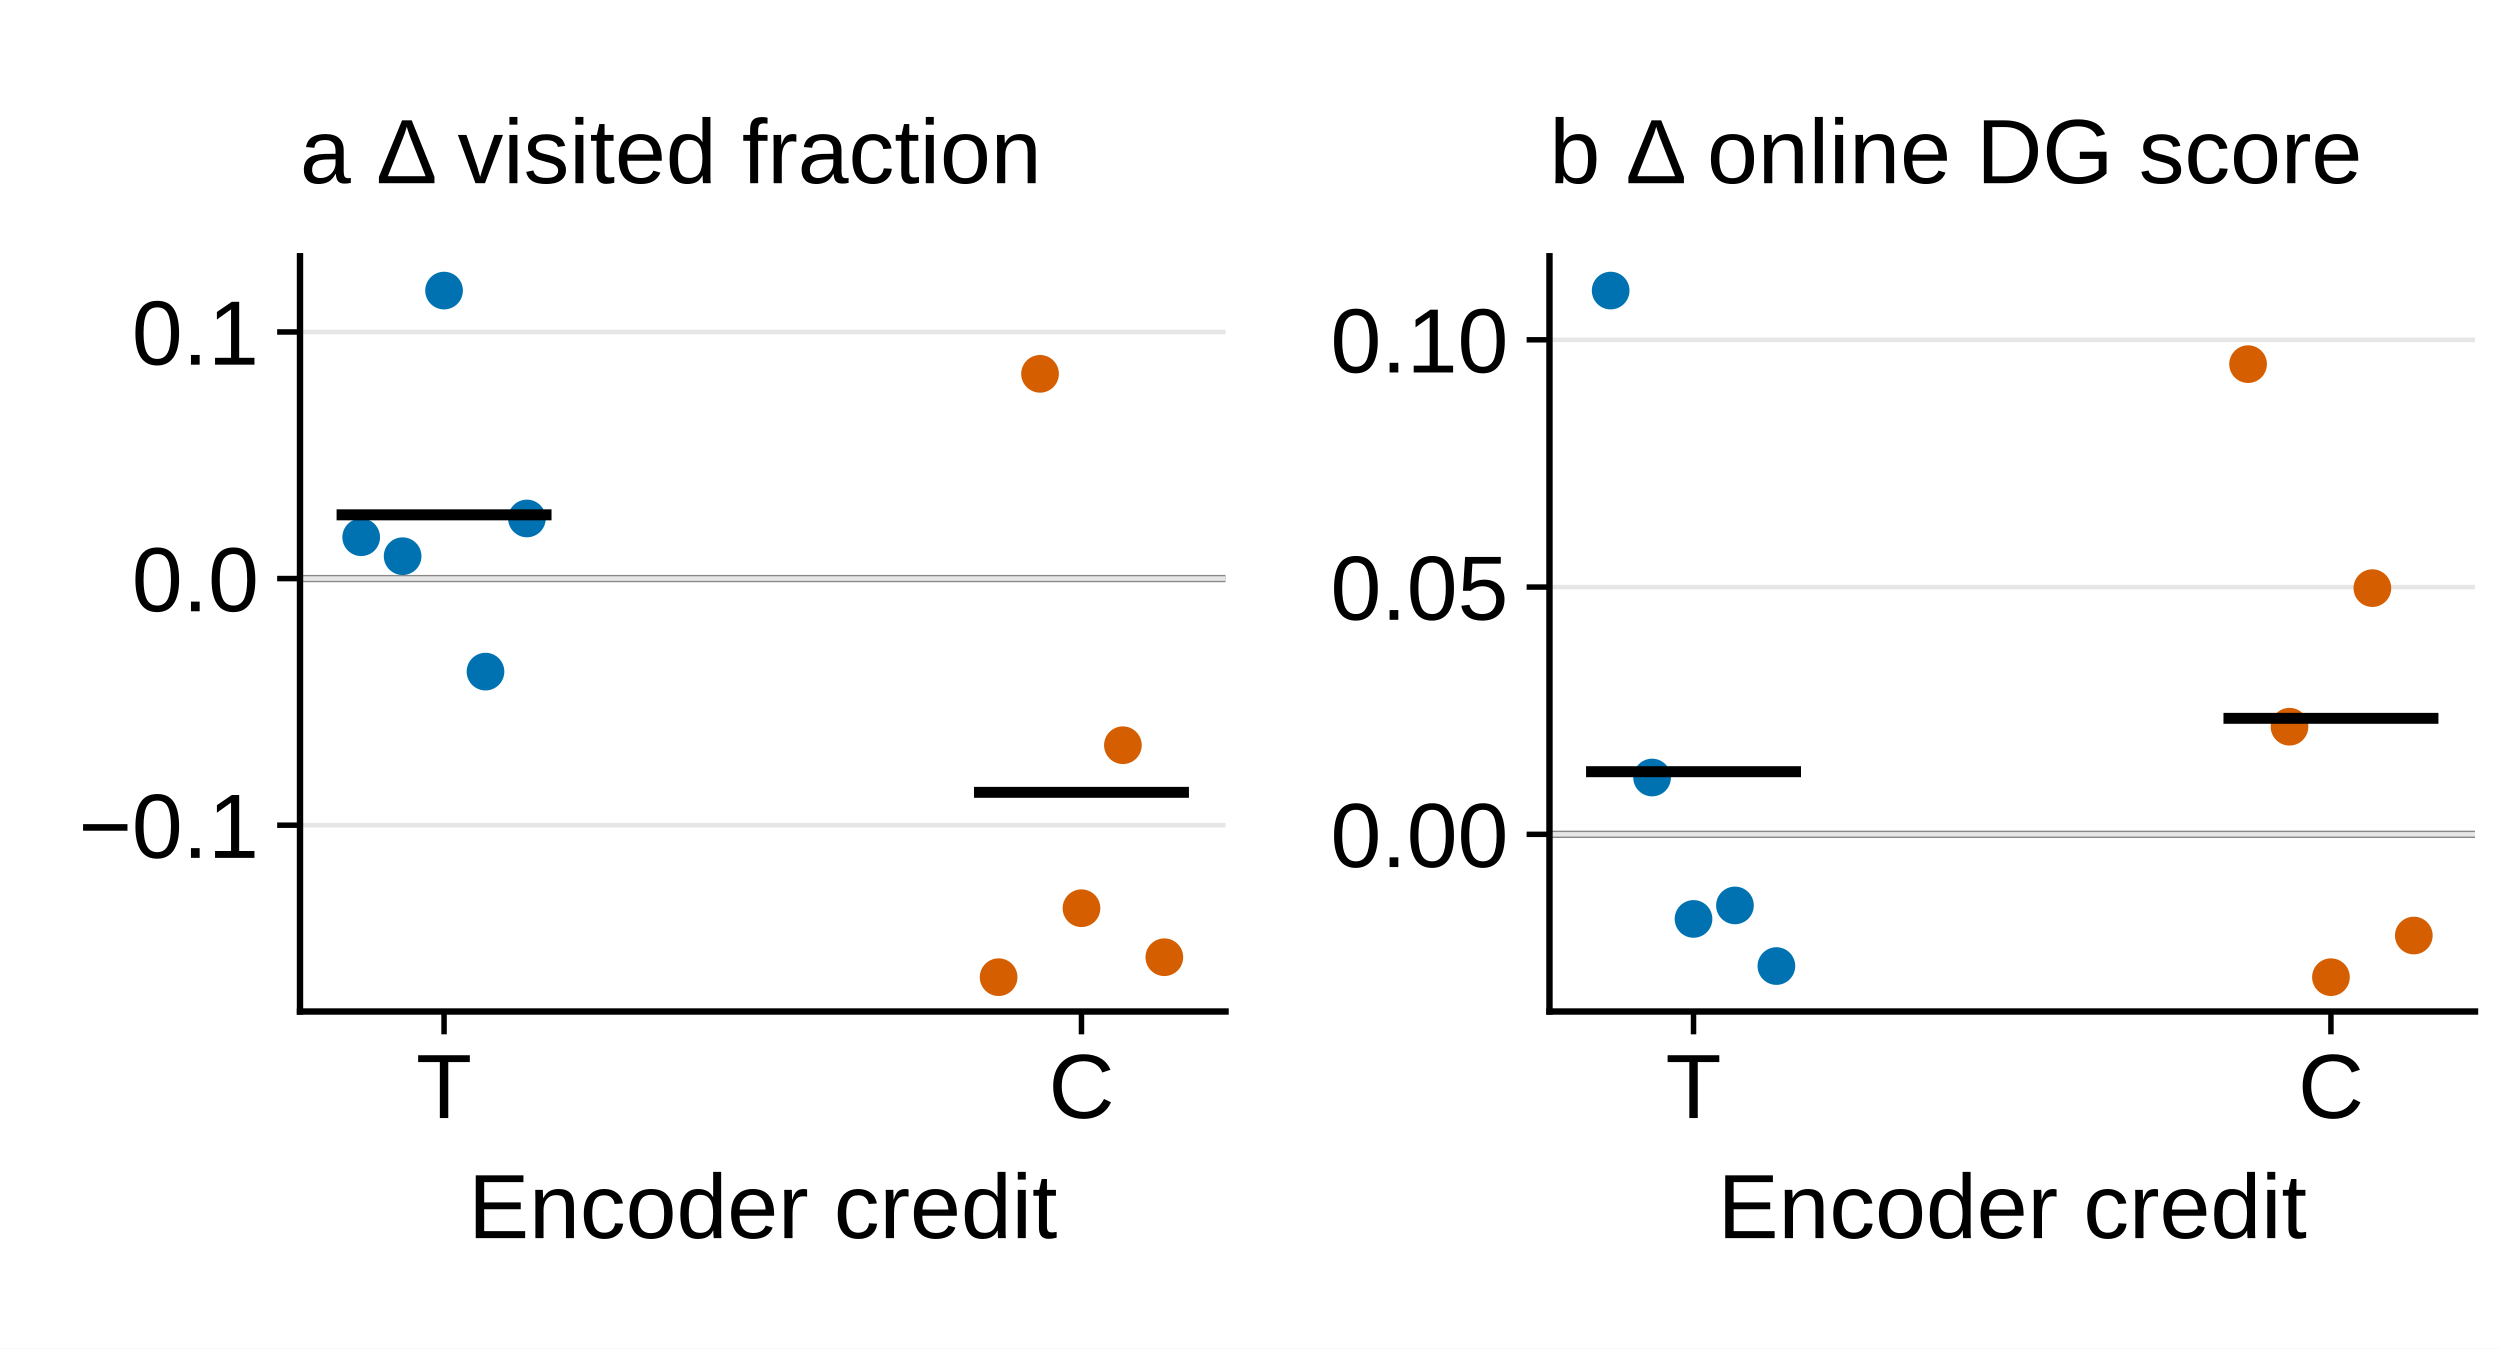
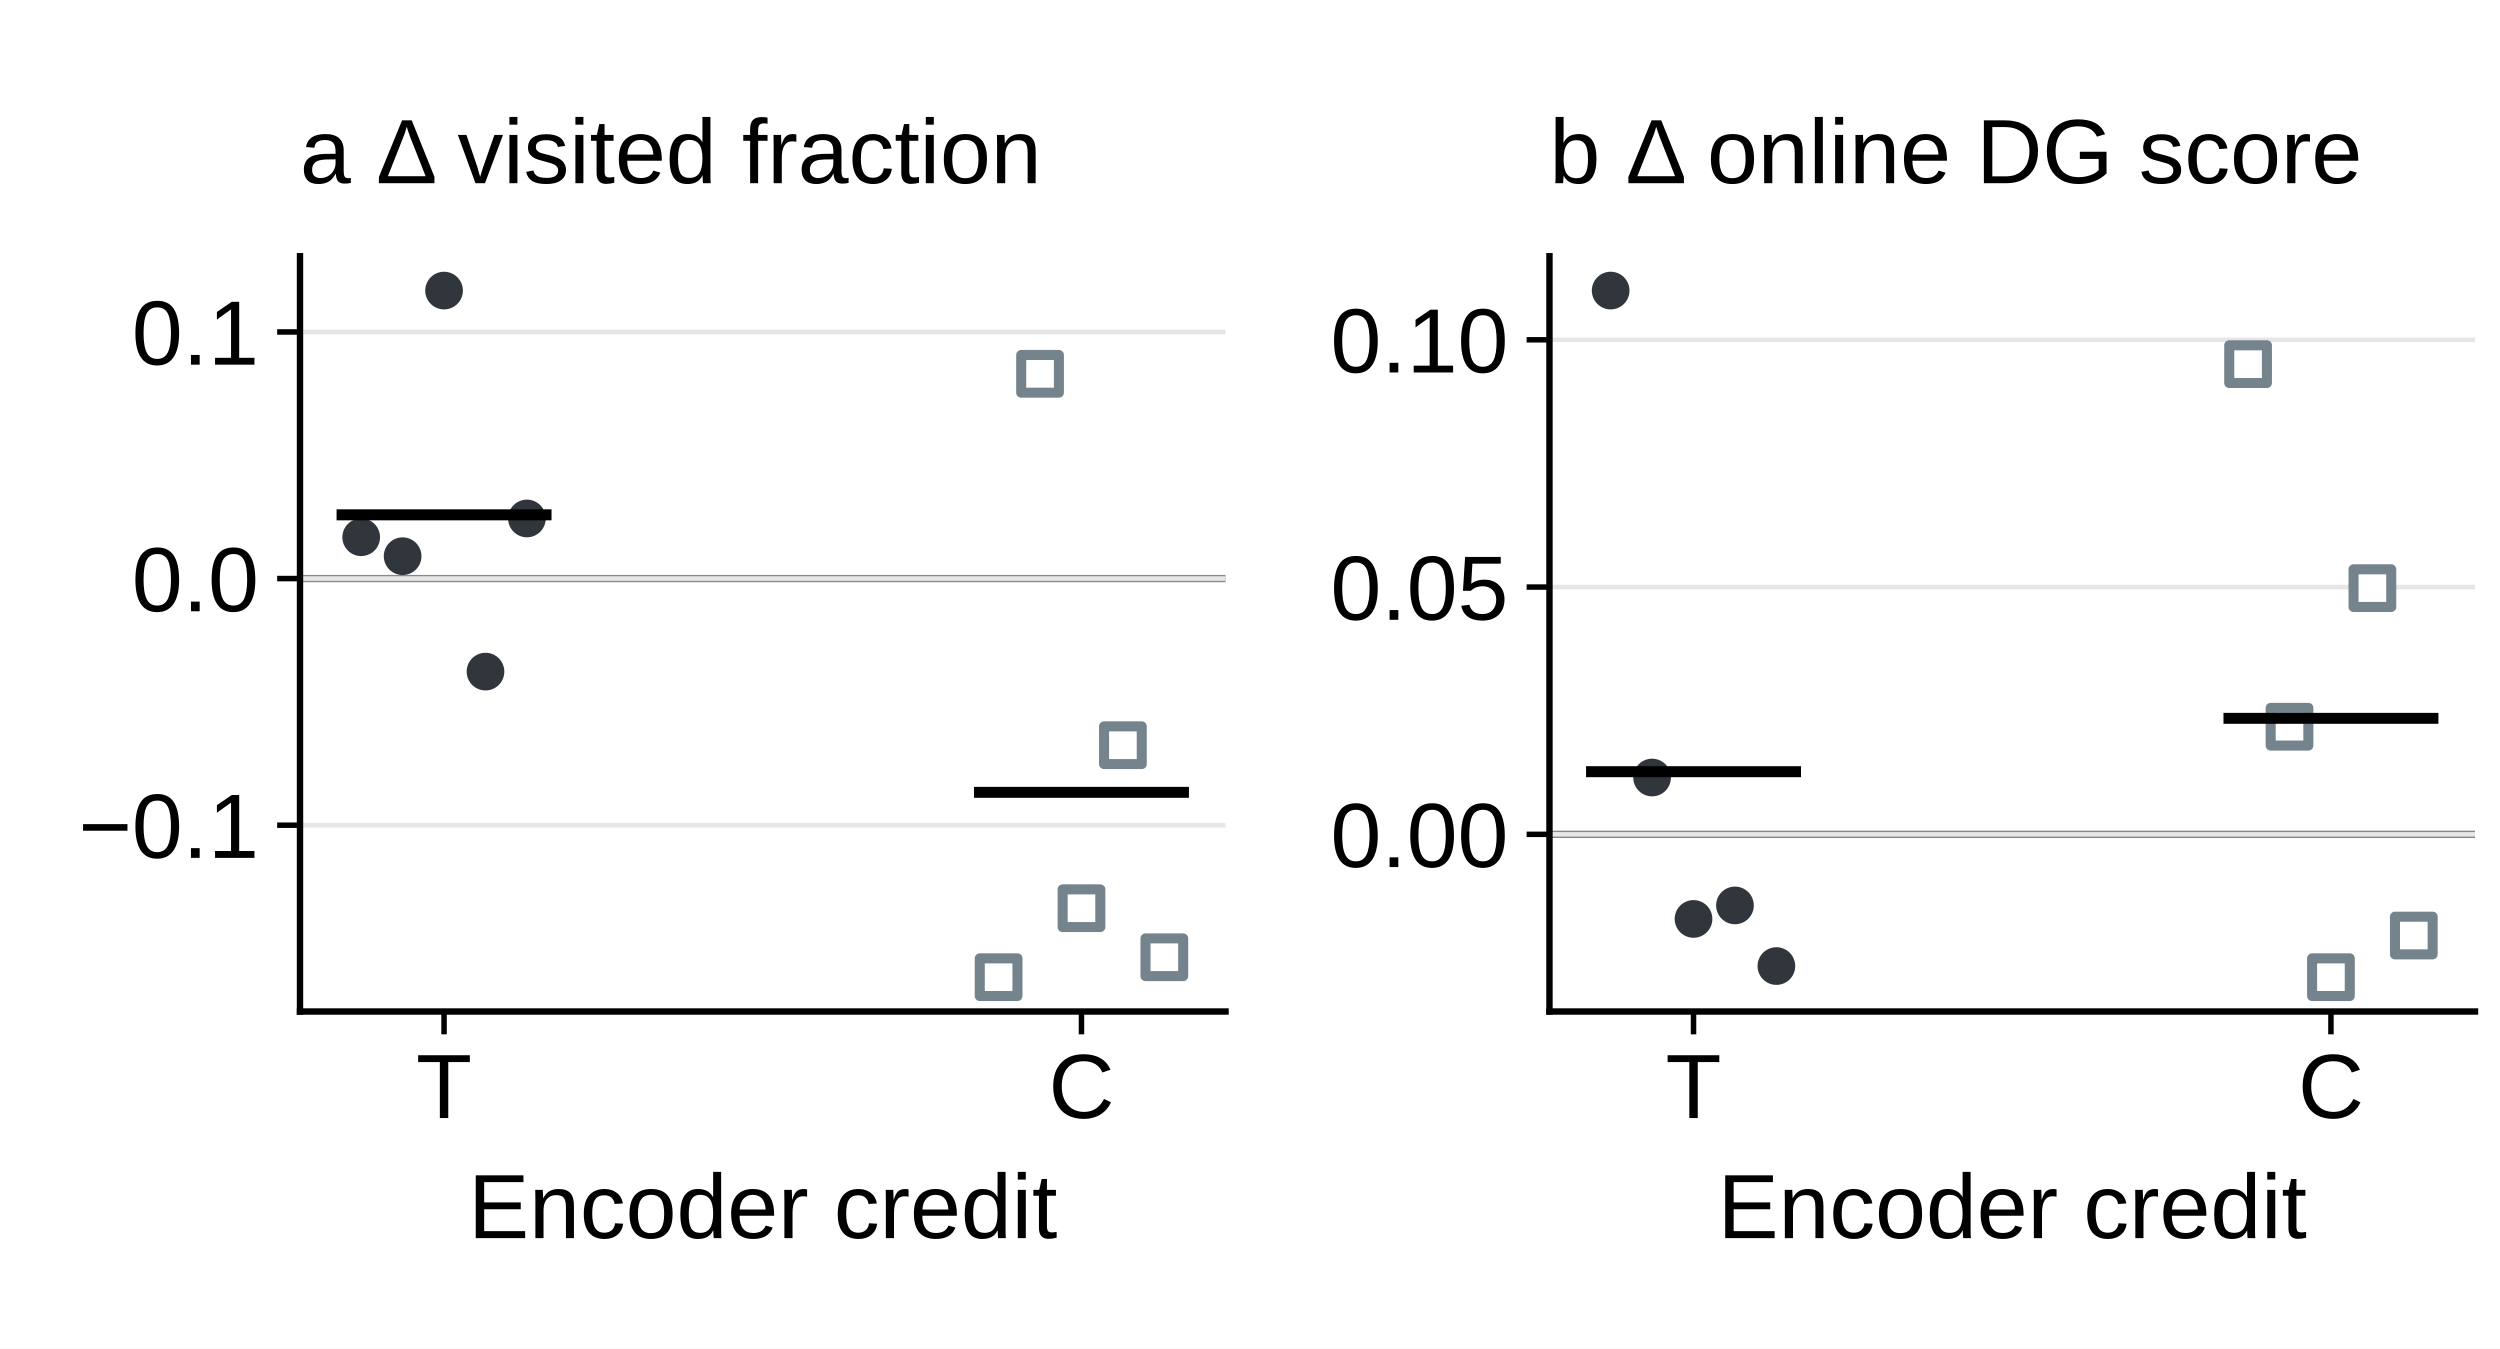
<svg xmlns="http://www.w3.org/2000/svg" xmlns:xlink="http://www.w3.org/1999/xlink" width="273.6pt" height="147.6pt" viewBox="0 0 273.6 147.6" version="1.1">
  <defs>
    <style type="text/css">*{stroke-linejoin: round; stroke-linecap: butt}</style>
  </defs>
  <g id="figure_1">
    <g id="patch_1">
      <path d="M 0 147.6 L 273.6 147.6 L 273.6 0 L 0 0 z " style="fill: #ffffff" />
    </g>
    <g id="axes_1">
      <g id="patch_2">
        <path d="M 32.832 110.7 L 134.122 110.7 L 134.122 28.044 L 32.832 28.044 z " style="fill: #ffffff" />
      </g>
      <g id="line2d_1">
        <path d="M 32.832 63.319 L 134.122 63.319 " clip-path="url(#p851cc33874)" style="fill: none; stroke: #888888; stroke-width: 0.8; stroke-linecap: square" />
      </g>
      <g id="matplotlib.axis_1">
        <g id="xtick_1">
          <g id="line2d_2">
            <defs>
              <path id="mfab95a4aac" d="M 0 0 L 0 2.5 " style="stroke: #000000; stroke-width: 0.6" />
            </defs>
            <g>
              <use xlink:href="#mfab95a4aac" x="48.598" y="110.7" style="stroke: #000000; stroke-width: 0.6" />
            </g>
          </g>
          <g id="text_1">
            <text style="font-size: 10px; font-family: 'Arial'; text-anchor: middle" x="48.598" y="122.358" transform="rotate(-0 48.59756 122.3578)">T</text>
          </g>
        </g>
        <g id="xtick_2">
          <g id="line2d_3">
            <g>
              <use xlink:href="#mfab95a4aac" x="118.357" y="110.7" style="stroke: #000000; stroke-width: 0.6" />
            </g>
          </g>
          <g id="text_2">
            <text style="font-size: 10px; font-family: 'Arial'; text-anchor: middle" x="118.357" y="122.358" transform="rotate(-0 118.3567 122.3578)">C</text>
          </g>
        </g>
        <g id="text_3">
          <text style="font-size: 10px; font-family: 'Arial'; text-anchor: middle" x="83.477" y="135.503" transform="rotate(-0 83.47711 135.5031)">Encoder credit</text>
        </g>
      </g>
      <g id="matplotlib.axis_2">
        <g id="ytick_1">
          <g id="line2d_4">
            <path d="M 32.832 90.308 L 134.122 90.308 " clip-path="url(#p851cc33874)" style="fill: none; stroke: #e6e6e6; stroke-width: 0.5; stroke-linecap: square" />
          </g>
          <g id="line2d_5">
            <defs>
              <path id="m4221a28062" d="M 0 0 L -2.5 0 " style="stroke: #000000; stroke-width: 0.6" />
            </defs>
            <g>
              <use xlink:href="#m4221a28062" x="32.832" y="90.308" style="stroke: #000000; stroke-width: 0.6" />
            </g>
          </g>
          <g id="text_4">
            <text style="font-size: 10px; font-family: 'Arial'; text-anchor: end" x="28.332" y="93.886" transform="rotate(-0 28.332 93.88644)">−0.1</text>
          </g>
        </g>
        <g id="ytick_2">
          <g id="line2d_6">
            <path d="M 32.832 63.319 L 134.122 63.319 " clip-path="url(#p851cc33874)" style="fill: none; stroke: #e6e6e6; stroke-width: 0.5; stroke-linecap: square" />
          </g>
          <g id="line2d_7">
            <g>
              <use xlink:href="#m4221a28062" x="32.832" y="63.319" style="stroke: #000000; stroke-width: 0.6" />
            </g>
          </g>
          <g id="text_5">
            <text style="font-size: 10px; font-family: 'Arial'; text-anchor: end" x="28.332" y="66.898" transform="rotate(-0 28.332 66.89763)">0.0</text>
          </g>
        </g>
        <g id="ytick_3">
          <g id="line2d_8">
            <path d="M 32.832 36.33 L 134.122 36.33 " clip-path="url(#p851cc33874)" style="fill: none; stroke: #e6e6e6; stroke-width: 0.5; stroke-linecap: square" />
          </g>
          <g id="line2d_9">
            <g>
              <use xlink:href="#m4221a28062" x="32.832" y="36.33" style="stroke: #000000; stroke-width: 0.6" />
            </g>
          </g>
          <g id="text_6">
            <text style="font-size: 10px; font-family: 'Arial'; text-anchor: end" x="28.332" y="39.909" transform="rotate(-0 28.332 39.90881)">0.1</text>
          </g>
        </g>
      </g>
      <g id="patch_3">
        <path d="M 32.832 110.7 L 32.832 28.044 " style="fill: none; stroke: #000000; stroke-width: 0.7; stroke-linejoin: miter; stroke-linecap: square" />
      </g>
      <g id="patch_4">
        <path d="M 32.832 110.7 L 134.122 110.7 " style="fill: none; stroke: #000000; stroke-width: 0.7; stroke-linejoin: miter; stroke-linecap: square" />
      </g>
      <g id="PathCollection_1">
        <defs>
-           <path id="m82a236dd07" d="M 0 2.062 C 0.547 2.062 1.071 1.844 1.458 1.458 C 1.844 1.071 2.062 0.547 2.062 0 C 2.062 -0.547 1.844 -1.071 1.458 -1.458 C 1.071 -1.844 0.547 -2.062 0 -2.062 C -0.547 -2.062 -1.071 -1.844 -1.458 -1.458 C -1.844 -1.071 -2.062 -0.547 -2.062 0 C -2.062 0.547 -1.844 1.071 -1.458 1.458 C -1.071 1.844 -0.547 2.062 0 2.062 z " />
+           <path id="m84e91a760d" d="M 0 2.062 C 0.547 2.062 1.071 1.844 1.458 1.458 C 1.844 1.071 2.062 0.547 2.062 0 C 2.062 -0.547 1.844 -1.071 1.458 -1.458 C 1.071 -1.844 0.547 -2.062 0 -2.062 C -0.547 -2.062 -1.071 -1.844 -1.458 -1.458 C -1.844 -1.071 -2.062 -0.547 -2.062 0 C -2.062 0.547 -1.844 1.071 -1.458 1.458 C -1.071 1.844 -0.547 2.062 0 2.062 z " />
        </defs>
        <g clip-path="url(#p851cc33874)">
-           <use xlink:href="#m82a236dd07" x="39.529" y="58.796" style="fill: #0072b2" />
-           <use xlink:href="#m82a236dd07" x="44.063" y="60.871" style="fill: #0072b2" />
-           <use xlink:href="#m82a236dd07" x="48.598" y="31.801" style="fill: #0072b2" />
-           <use xlink:href="#m82a236dd07" x="53.132" y="73.501" style="fill: #0072b2" />
-           <use xlink:href="#m82a236dd07" x="57.666" y="56.741" style="fill: #0072b2" />
+           <use xlink:href="#m84e91a760d" x="39.529" y="58.796" style="fill: #30363b" />
+           <use xlink:href="#m84e91a760d" x="44.063" y="60.871" style="fill: #30363b" />
+           <use xlink:href="#m84e91a760d" x="48.598" y="31.801" style="fill: #30363b" />
+           <use xlink:href="#m84e91a760d" x="53.132" y="73.501" style="fill: #30363b" />
+           <use xlink:href="#m84e91a760d" x="57.666" y="56.741" style="fill: #30363b" />
        </g>
      </g>
      <g id="PathCollection_2">
        <defs>
-           <path id="mc3ab7299a1" d="M 0 2.062 C 0.547 2.062 1.071 1.844 1.458 1.458 C 1.844 1.071 2.062 0.547 2.062 0 C 2.062 -0.547 1.844 -1.071 1.458 -1.458 C 1.071 -1.844 0.547 -2.062 0 -2.062 C -0.547 -2.062 -1.071 -1.844 -1.458 -1.458 C -1.844 -1.071 -2.062 -0.547 -2.062 0 C -2.062 0.547 -1.844 1.071 -1.458 1.458 C -1.071 1.844 -0.547 2.062 0 2.062 z " />
+           <path id="mb75ee84dea" d="M -2.062 2.062 L 2.062 2.062 L 2.062 -2.062 L -2.062 -2.062 z " style="stroke: #75838c; stroke-width: 1.1" />
        </defs>
        <g clip-path="url(#p851cc33874)">
-           <use xlink:href="#mc3ab7299a1" x="109.288" y="106.943" style="fill: #d55e00" />
-           <use xlink:href="#mc3ab7299a1" x="113.822" y="40.912" style="fill: #d55e00" />
-           <use xlink:href="#mc3ab7299a1" x="118.357" y="99.396" style="fill: #d55e00" />
-           <use xlink:href="#mc3ab7299a1" x="122.891" y="81.557" style="fill: #d55e00" />
-           <use xlink:href="#mc3ab7299a1" x="127.425" y="104.76" style="fill: #d55e00" />
+           <use xlink:href="#mb75ee84dea" x="109.288" y="106.943" style="fill: #ffffff; stroke: #75838c; stroke-width: 1.1" />
+           <use xlink:href="#mb75ee84dea" x="113.822" y="40.912" style="fill: #ffffff; stroke: #75838c; stroke-width: 1.1" />
+           <use xlink:href="#mb75ee84dea" x="118.357" y="99.396" style="fill: #ffffff; stroke: #75838c; stroke-width: 1.1" />
+           <use xlink:href="#mb75ee84dea" x="122.891" y="81.557" style="fill: #ffffff; stroke: #75838c; stroke-width: 1.1" />
+           <use xlink:href="#mb75ee84dea" x="127.425" y="104.76" style="fill: #ffffff; stroke: #75838c; stroke-width: 1.1" />
        </g>
      </g>
      <g id="text_7">
        <text style="font-size: 10px; font-family: 'Arial'; text-anchor: start" x="32.832" y="20.044" transform="rotate(-0 32.832 20.044)">a  Δ visited fraction</text>
      </g>
      <g id="line2d_10">
        <path d="M 37.436 56.342 L 59.759 56.342 " clip-path="url(#p851cc33874)" style="fill: none; stroke: #000000; stroke-width: 1.2; stroke-linecap: square" />
      </g>
      <g id="line2d_11">
        <path d="M 107.195 86.714 L 129.518 86.714 " clip-path="url(#p851cc33874)" style="fill: none; stroke: #000000; stroke-width: 1.2; stroke-linecap: square" />
      </g>
    </g>
    <g id="axes_2">
      <g id="patch_5">
        <path d="M 169.574 110.7 L 270.864 110.7 L 270.864 28.044 L 169.574 28.044 z " style="fill: #ffffff" />
      </g>
      <g id="line2d_12">
        <path d="M 169.574 91.31 L 270.864 91.31 " clip-path="url(#p251c77f04a)" style="fill: none; stroke: #888888; stroke-width: 0.8; stroke-linecap: square" />
      </g>
      <g id="matplotlib.axis_3">
        <g id="xtick_3">
          <g id="line2d_13">
            <g>
              <use xlink:href="#mfab95a4aac" x="185.339" y="110.7" style="stroke: #000000; stroke-width: 0.6" />
            </g>
          </g>
          <g id="text_8">
            <text style="font-size: 10px; font-family: 'Arial'; text-anchor: middle" x="185.339" y="122.358" transform="rotate(-0 185.3393 122.3578)">T</text>
          </g>
        </g>
        <g id="xtick_4">
          <g id="line2d_14">
            <g>
              <use xlink:href="#mfab95a4aac" x="255.098" y="110.7" style="stroke: #000000; stroke-width: 0.6" />
            </g>
          </g>
          <g id="text_9">
            <text style="font-size: 10px; font-family: 'Arial'; text-anchor: middle" x="255.098" y="122.358" transform="rotate(-0 255.0984 122.3578)">C</text>
          </g>
        </g>
        <g id="text_10">
          <text style="font-size: 10px; font-family: 'Arial'; text-anchor: middle" x="220.219" y="135.503" transform="rotate(-0 220.2189 135.5031)">Encoder credit</text>
        </g>
      </g>
      <g id="matplotlib.axis_4">
        <g id="ytick_4">
          <g id="line2d_15">
            <path d="M 169.574 91.31 L 270.864 91.31 " clip-path="url(#p251c77f04a)" style="fill: none; stroke: #e6e6e6; stroke-width: 0.5; stroke-linecap: square" />
          </g>
          <g id="line2d_16">
            <g>
              <use xlink:href="#m4221a28062" x="169.574" y="91.31" style="stroke: #000000; stroke-width: 0.6" />
            </g>
          </g>
          <g id="text_11">
            <text style="font-size: 10px; font-family: 'Arial'; text-anchor: end" x="165.074" y="94.889" transform="rotate(-0 165.0738 94.88938)">0.00</text>
          </g>
        </g>
        <g id="ytick_5">
          <g id="line2d_17">
            <path d="M 169.574 64.249 L 270.864 64.249 " clip-path="url(#p251c77f04a)" style="fill: none; stroke: #e6e6e6; stroke-width: 0.5; stroke-linecap: square" />
          </g>
          <g id="line2d_18">
            <g>
              <use xlink:href="#m4221a28062" x="169.574" y="64.249" style="stroke: #000000; stroke-width: 0.6" />
            </g>
          </g>
          <g id="text_12">
            <text style="font-size: 10px; font-family: 'Arial'; text-anchor: end" x="165.074" y="67.828" transform="rotate(-0 165.0738 67.8282)">0.05</text>
          </g>
        </g>
        <g id="ytick_6">
          <g id="line2d_19">
            <path d="M 169.574 37.188 L 270.864 37.188 " clip-path="url(#p251c77f04a)" style="fill: none; stroke: #e6e6e6; stroke-width: 0.5; stroke-linecap: square" />
          </g>
          <g id="line2d_20">
            <g>
              <use xlink:href="#m4221a28062" x="169.574" y="37.188" style="stroke: #000000; stroke-width: 0.6" />
            </g>
          </g>
          <g id="text_13">
            <text style="font-size: 10px; font-family: 'Arial'; text-anchor: end" x="165.074" y="40.767" transform="rotate(-0 165.0738 40.76701)">0.10</text>
          </g>
        </g>
      </g>
      <g id="patch_6">
        <path d="M 169.574 110.7 L 169.574 28.044 " style="fill: none; stroke: #000000; stroke-width: 0.7; stroke-linejoin: miter; stroke-linecap: square" />
      </g>
      <g id="patch_7">
        <path d="M 169.574 110.7 L 270.864 110.7 " style="fill: none; stroke: #000000; stroke-width: 0.7; stroke-linejoin: miter; stroke-linecap: square" />
      </g>
      <g id="PathCollection_3">
        <g clip-path="url(#p251c77f04a)">
-           <use xlink:href="#m82a236dd07" x="176.271" y="31.801" style="fill: #0072b2" />
-           <use xlink:href="#m82a236dd07" x="180.805" y="85.092" style="fill: #0072b2" />
-           <use xlink:href="#m82a236dd07" x="185.339" y="100.568" style="fill: #0072b2" />
-           <use xlink:href="#m82a236dd07" x="189.874" y="99.09" style="fill: #0072b2" />
-           <use xlink:href="#m82a236dd07" x="194.408" y="105.725" style="fill: #0072b2" />
+           <use xlink:href="#m84e91a760d" x="176.271" y="31.801" style="fill: #30363b" />
+           <use xlink:href="#m84e91a760d" x="180.805" y="85.092" style="fill: #30363b" />
+           <use xlink:href="#m84e91a760d" x="185.339" y="100.568" style="fill: #30363b" />
+           <use xlink:href="#m84e91a760d" x="189.874" y="99.09" style="fill: #30363b" />
+           <use xlink:href="#m84e91a760d" x="194.408" y="105.725" style="fill: #30363b" />
        </g>
      </g>
      <g id="PathCollection_4">
        <g clip-path="url(#p251c77f04a)">
-           <use xlink:href="#mc3ab7299a1" x="246.03" y="39.853" style="fill: #d55e00" />
-           <use xlink:href="#mc3ab7299a1" x="250.564" y="79.532" style="fill: #d55e00" />
-           <use xlink:href="#mc3ab7299a1" x="255.098" y="106.943" style="fill: #d55e00" />
-           <use xlink:href="#mc3ab7299a1" x="259.633" y="64.365" style="fill: #d55e00" />
-           <use xlink:href="#mc3ab7299a1" x="264.167" y="102.385" style="fill: #d55e00" />
+           <use xlink:href="#mb75ee84dea" x="246.03" y="39.853" style="fill: #ffffff; stroke: #75838c; stroke-width: 1.1" />
+           <use xlink:href="#mb75ee84dea" x="250.564" y="79.532" style="fill: #ffffff; stroke: #75838c; stroke-width: 1.1" />
+           <use xlink:href="#mb75ee84dea" x="255.098" y="106.943" style="fill: #ffffff; stroke: #75838c; stroke-width: 1.1" />
+           <use xlink:href="#mb75ee84dea" x="259.633" y="64.365" style="fill: #ffffff; stroke: #75838c; stroke-width: 1.1" />
+           <use xlink:href="#mb75ee84dea" x="264.167" y="102.385" style="fill: #ffffff; stroke: #75838c; stroke-width: 1.1" />
        </g>
      </g>
      <g id="text_14">
        <text style="font-size: 10px; font-family: 'Arial'; text-anchor: start" x="169.574" y="20.044" transform="rotate(-0 169.5738 20.044)">b  Δ online DG score</text>
      </g>
      <g id="line2d_21">
        <path d="M 174.178 84.455 L 196.501 84.455 " clip-path="url(#p251c77f04a)" style="fill: none; stroke: #000000; stroke-width: 1.2; stroke-linecap: square" />
      </g>
      <g id="line2d_22">
        <path d="M 243.937 78.615 L 266.26 78.615 " clip-path="url(#p251c77f04a)" style="fill: none; stroke: #000000; stroke-width: 1.2; stroke-linecap: square" />
      </g>
    </g>
  </g>
  <defs>
    <clipPath id="p851cc33874">
      <rect x="32.832" y="28.044" width="101.29" height="82.656" />
    </clipPath>
    <clipPath id="p251c77f04a">
      <rect x="169.574" y="28.044" width="101.29" height="82.656" />
    </clipPath>
  </defs>
</svg>
